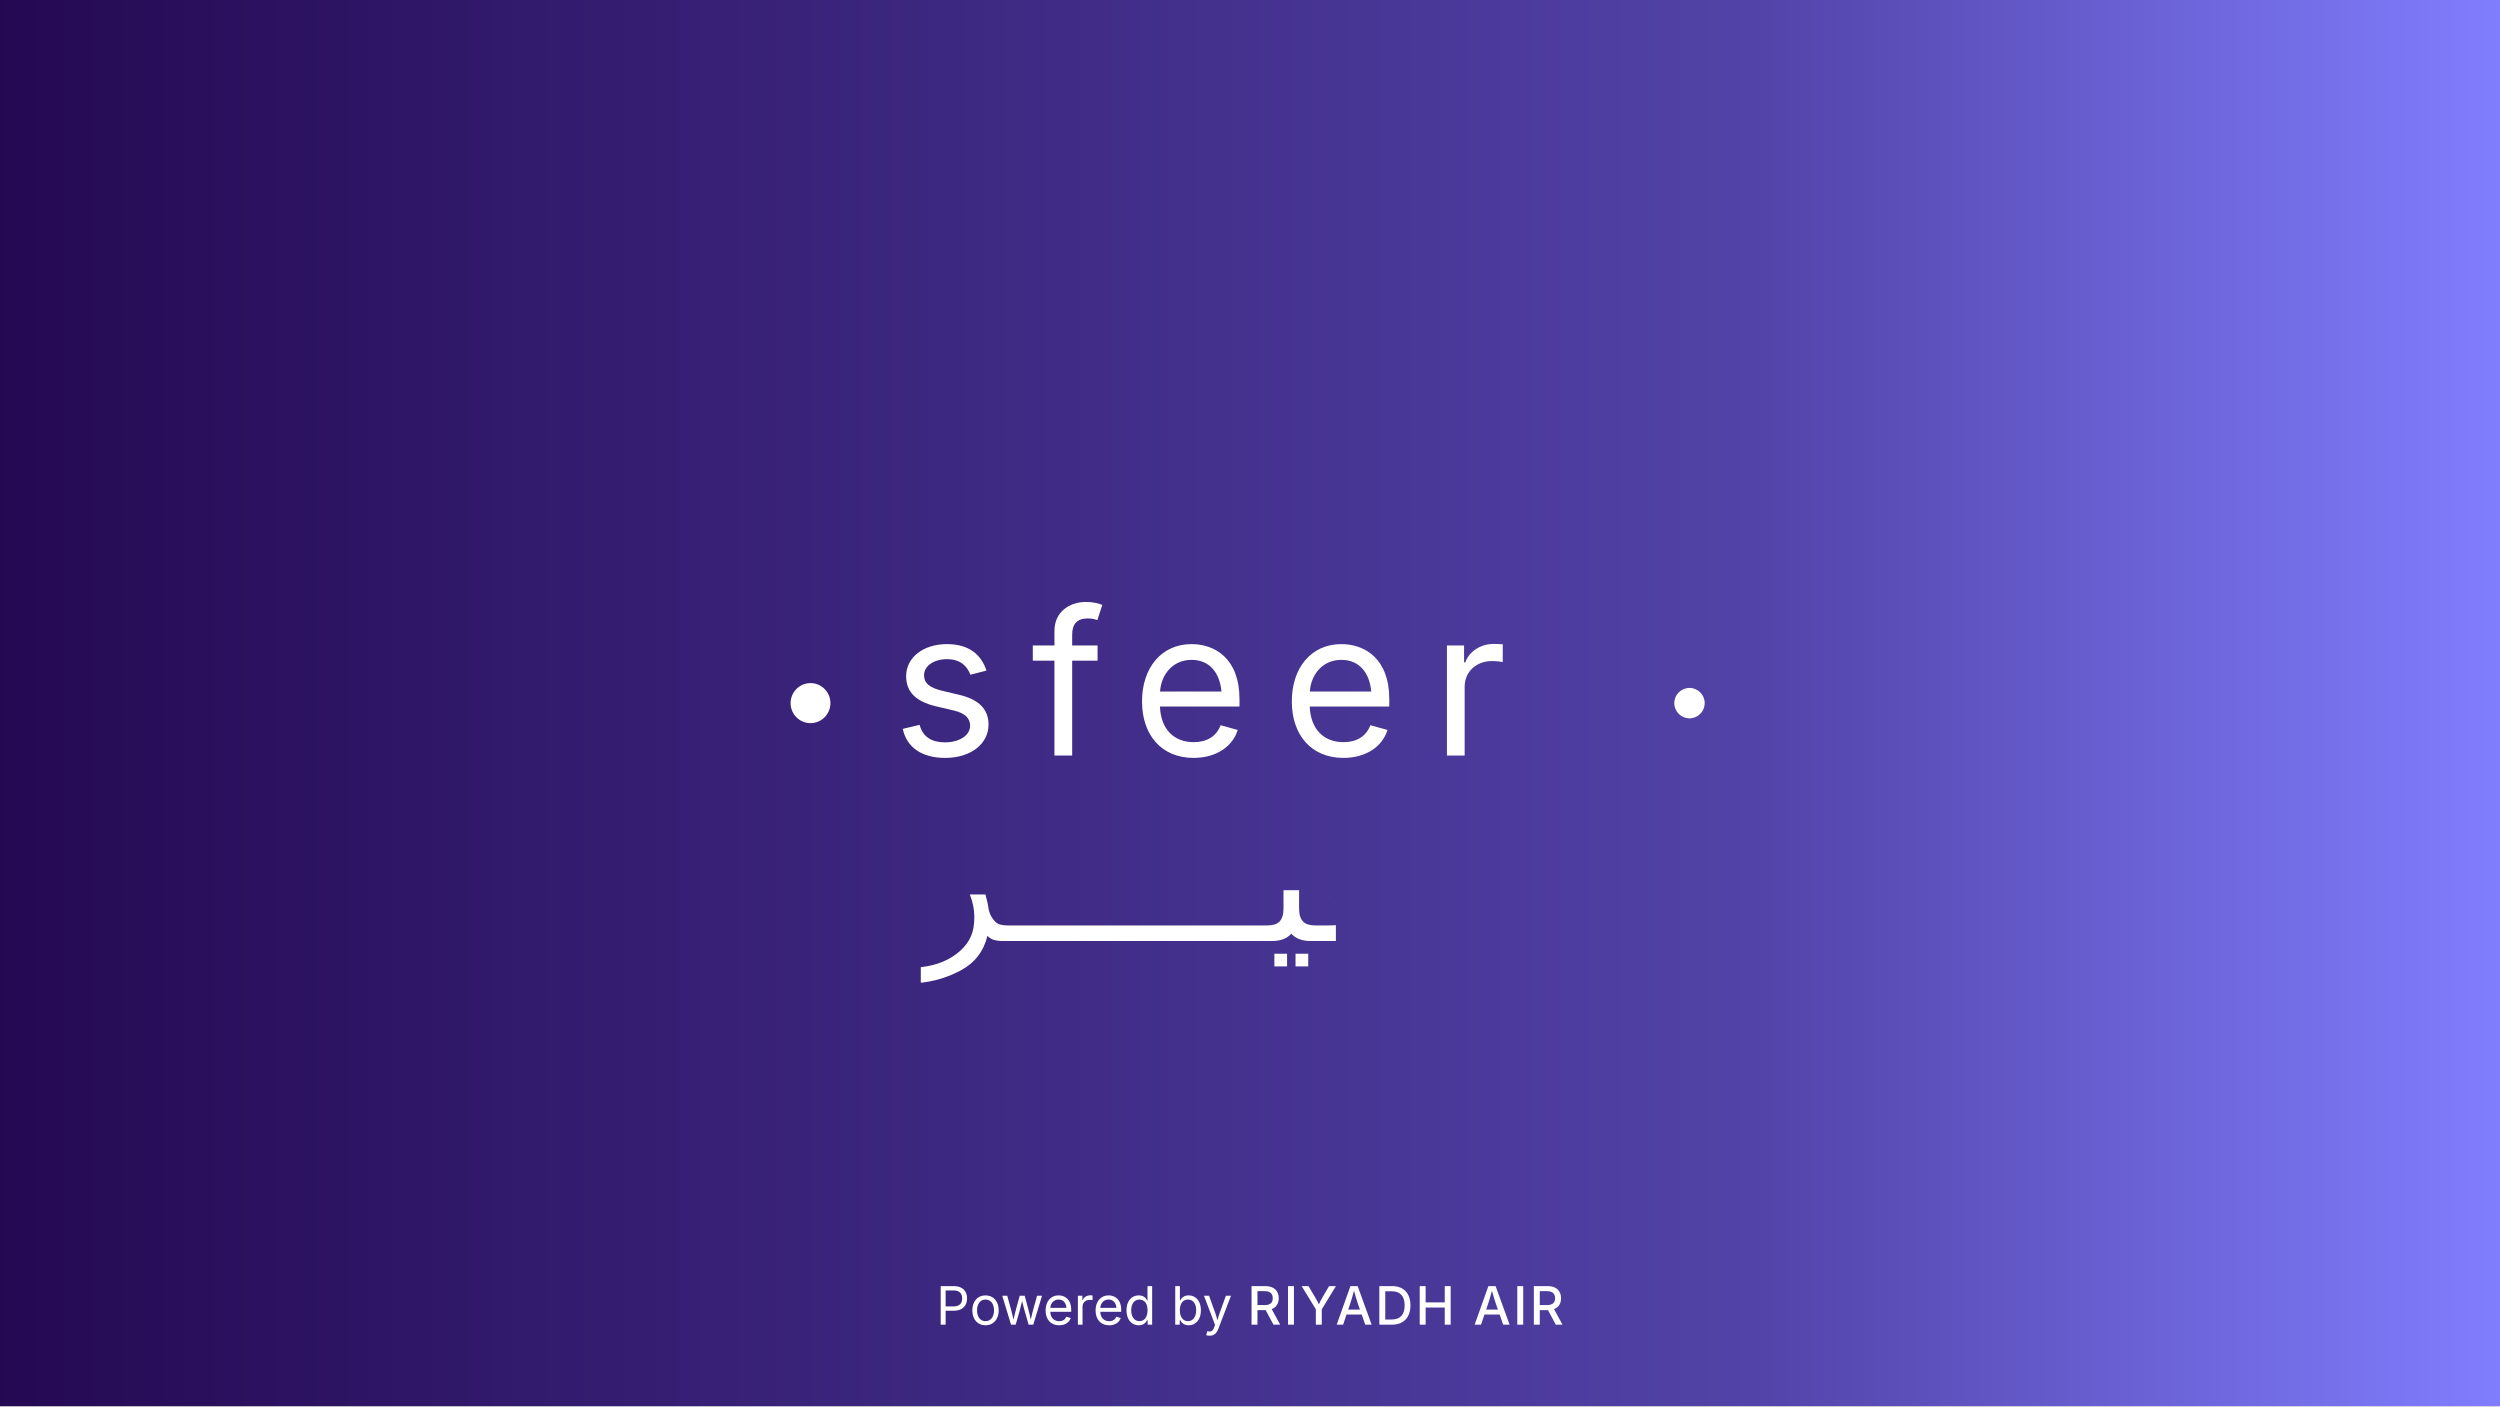
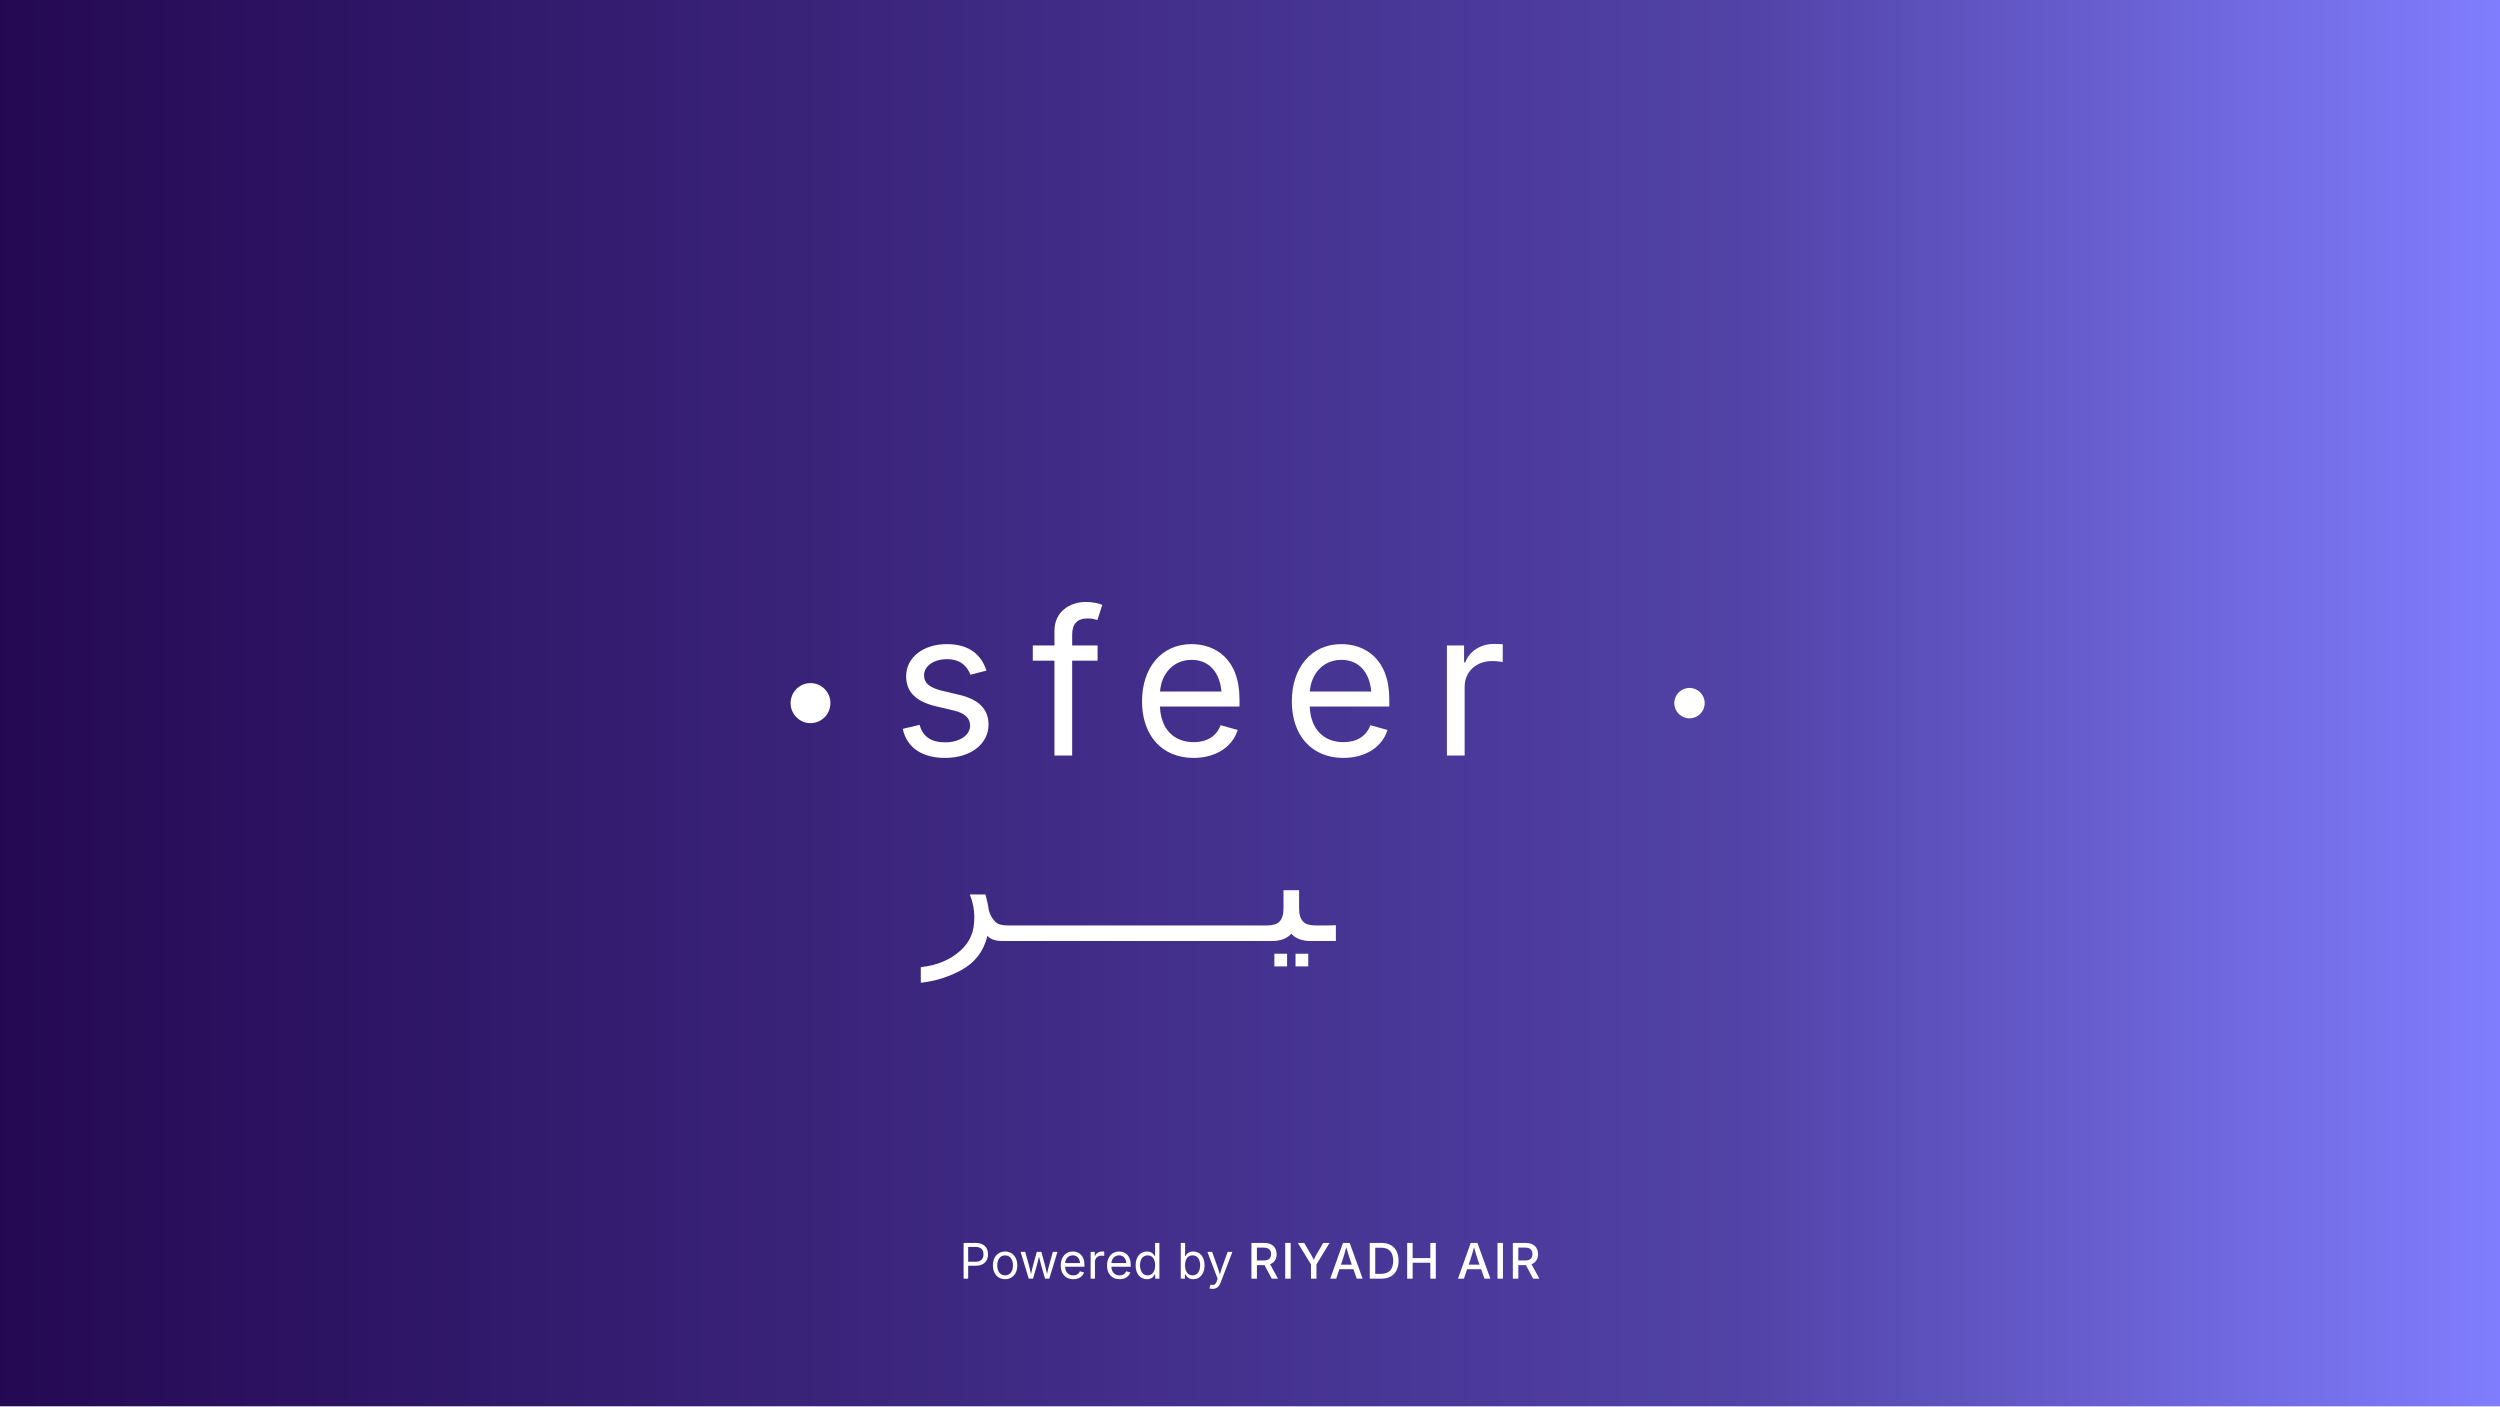
<svg xmlns="http://www.w3.org/2000/svg" viewBox="0 0 1920 1080" width="1920" height="1080">
  <defs>
    <linearGradient id="sfeerGrad" x1="0" y1="0" x2="1" y2="0">
      <stop offset="0" stop-color="#240852" />
      <stop offset="0.7" stop-color="#5243A8" />
      <stop offset="1" stop-color="#817EFF" />
    </linearGradient>
    <linearGradient id="sfeerGradU" gradientUnits="userSpaceOnUse" x1="0" y1="0" x2="1920" y2="0">
      <stop offset="0" stop-color="#240852" />
      <stop offset="0.7" stop-color="#5243A8" />
      <stop offset="1" stop-color="#817EFF" />
    </linearGradient>
  </defs>
  <rect id="fond" width="1920" height="1080" fill="url(#sfeerGrad)" />
  <g transform="translate(960 540) scale(1.08) translate(-960 -540)">
    <g transform="translate(960 540) scale(1.12) translate(-960 -540)">
      <path id="points-logo" d="M668.32 540a12.64 12.71 0 1 1 25.28 0a12.64 12.71 0 1 1 -25.28 0Z M1229.39 540a9.65 9.65 0 1 1 19.3 0a9.65 9.65 0 1 1 -19.3 0Z" fill="#FFFFFF" />
      <clipPath id="mot">
        <rect x="728.8" y="412" width="462.4" height="179.2" />
      </clipPath>
      <text clip-path="url(#mot)" x="732.8" y="573.28" font-family="Inter, 'Loew Riyadh Air', Arial, sans-serif" font-size="128" letter-spacing="20.48" fill="#FFFFFF" textLength="454.4" lengthAdjust="spacingAndGlyphs">sfeer</text>
      <clipPath id="ar">
        <rect x="750.98" y="578.4" width="263.55" height="153.6" />
      </clipPath>
      <text clip-path="url(#ar)" x="748.16" y="691.04" font-family="'Loew Riyadh Air Arabic', 'DejaVu Sans', sans-serif" font-size="110.08" fill="#FFFFFF" textLength="254.46" lengthAdjust="spacing">سفيـــــر</text>
    </g>
-     <clipPath id="endo">
-       <rect x="630" y="930" width="660" height="70" />
-     </clipPath>
-     <g clip-path="url(#endo)">
-       <text id="endorsement" x="960" y="982" font-family="Inter, 'Loew Riyadh Air', Arial, sans-serif" font-size="37.7" fill="#FFFFFF" text-anchor="middle">Powered by <tspan font-weight="500" letter-spacing="1.51">RIYADH AIR</tspan>
-       </text>
-     </g>
+   </g>
+   <clipPath id="endo">
+     <rect x="630" y="930" width="660" height="70" />
+   </clipPath>
+   <g clip-path="url(#endo)">
+     <text id="endorsement" x="960" y="982" font-family="Inter, 'Loew Riyadh Air', Arial, sans-serif" font-size="37.7" fill="#FFFFFF" text-anchor="middle">Powered by <tspan font-weight="500" letter-spacing="1.51">RIYADH AIR</tspan>
+     </text>
  </g>
</svg>
